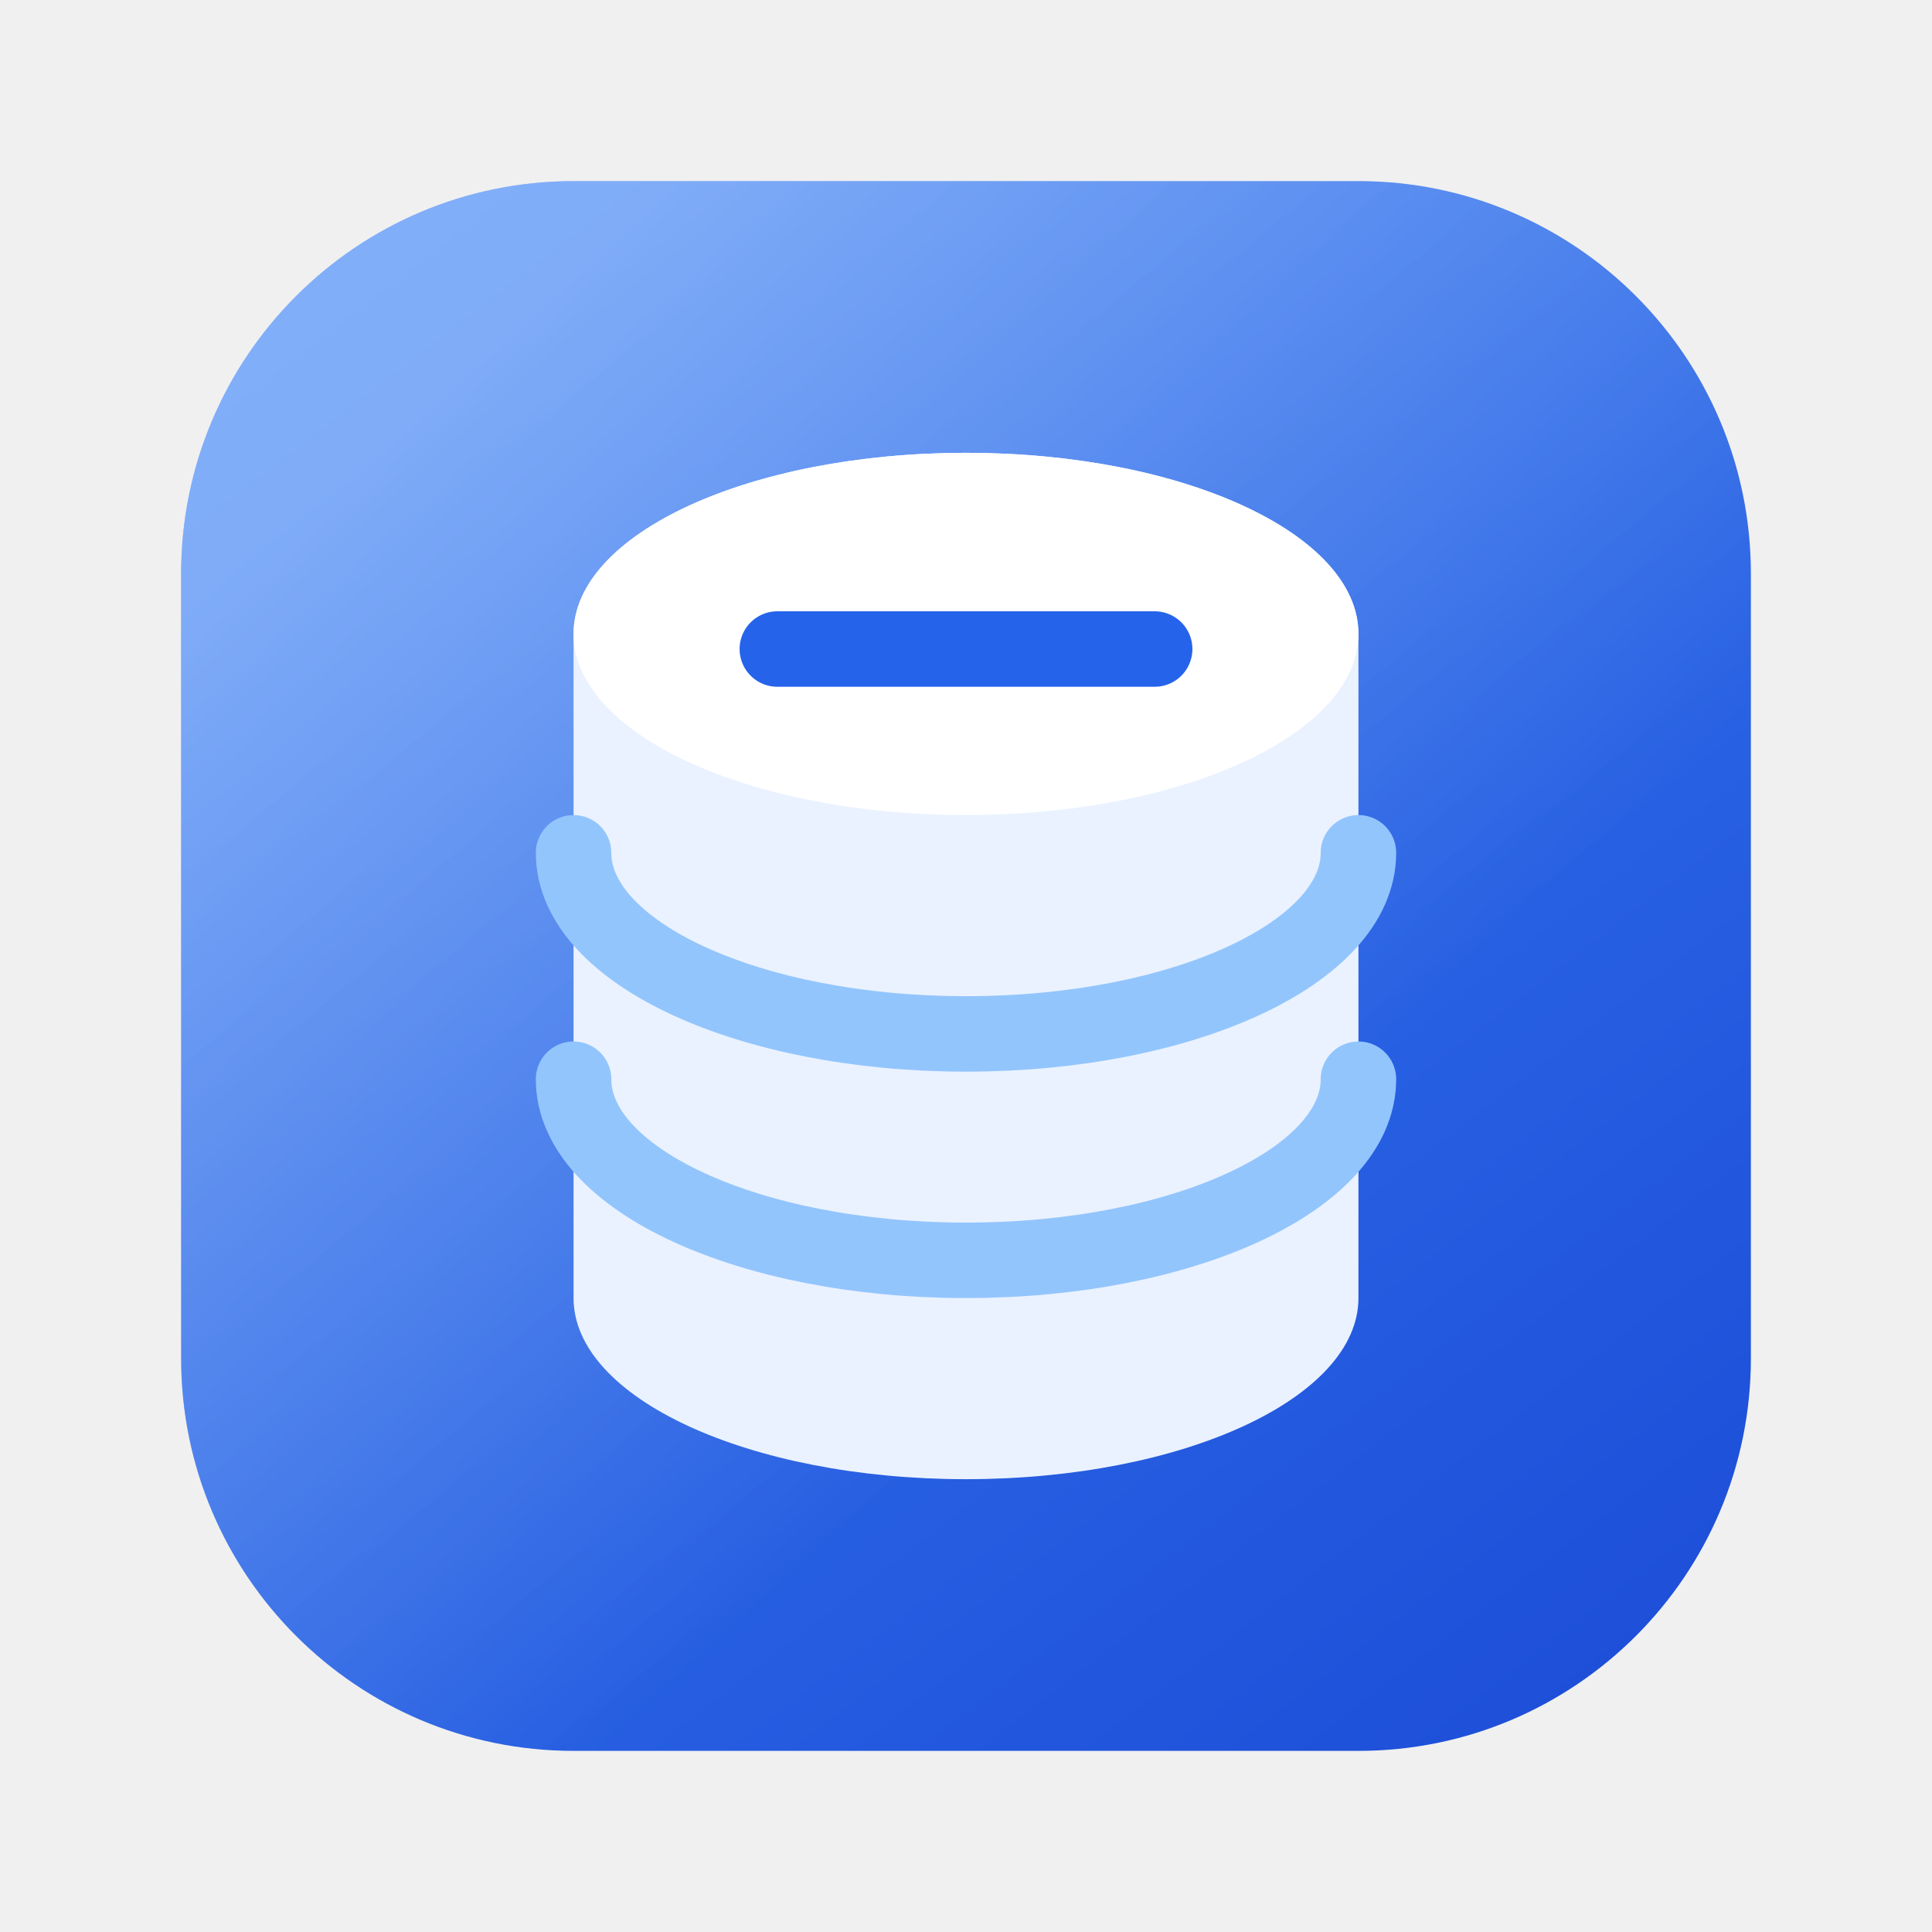
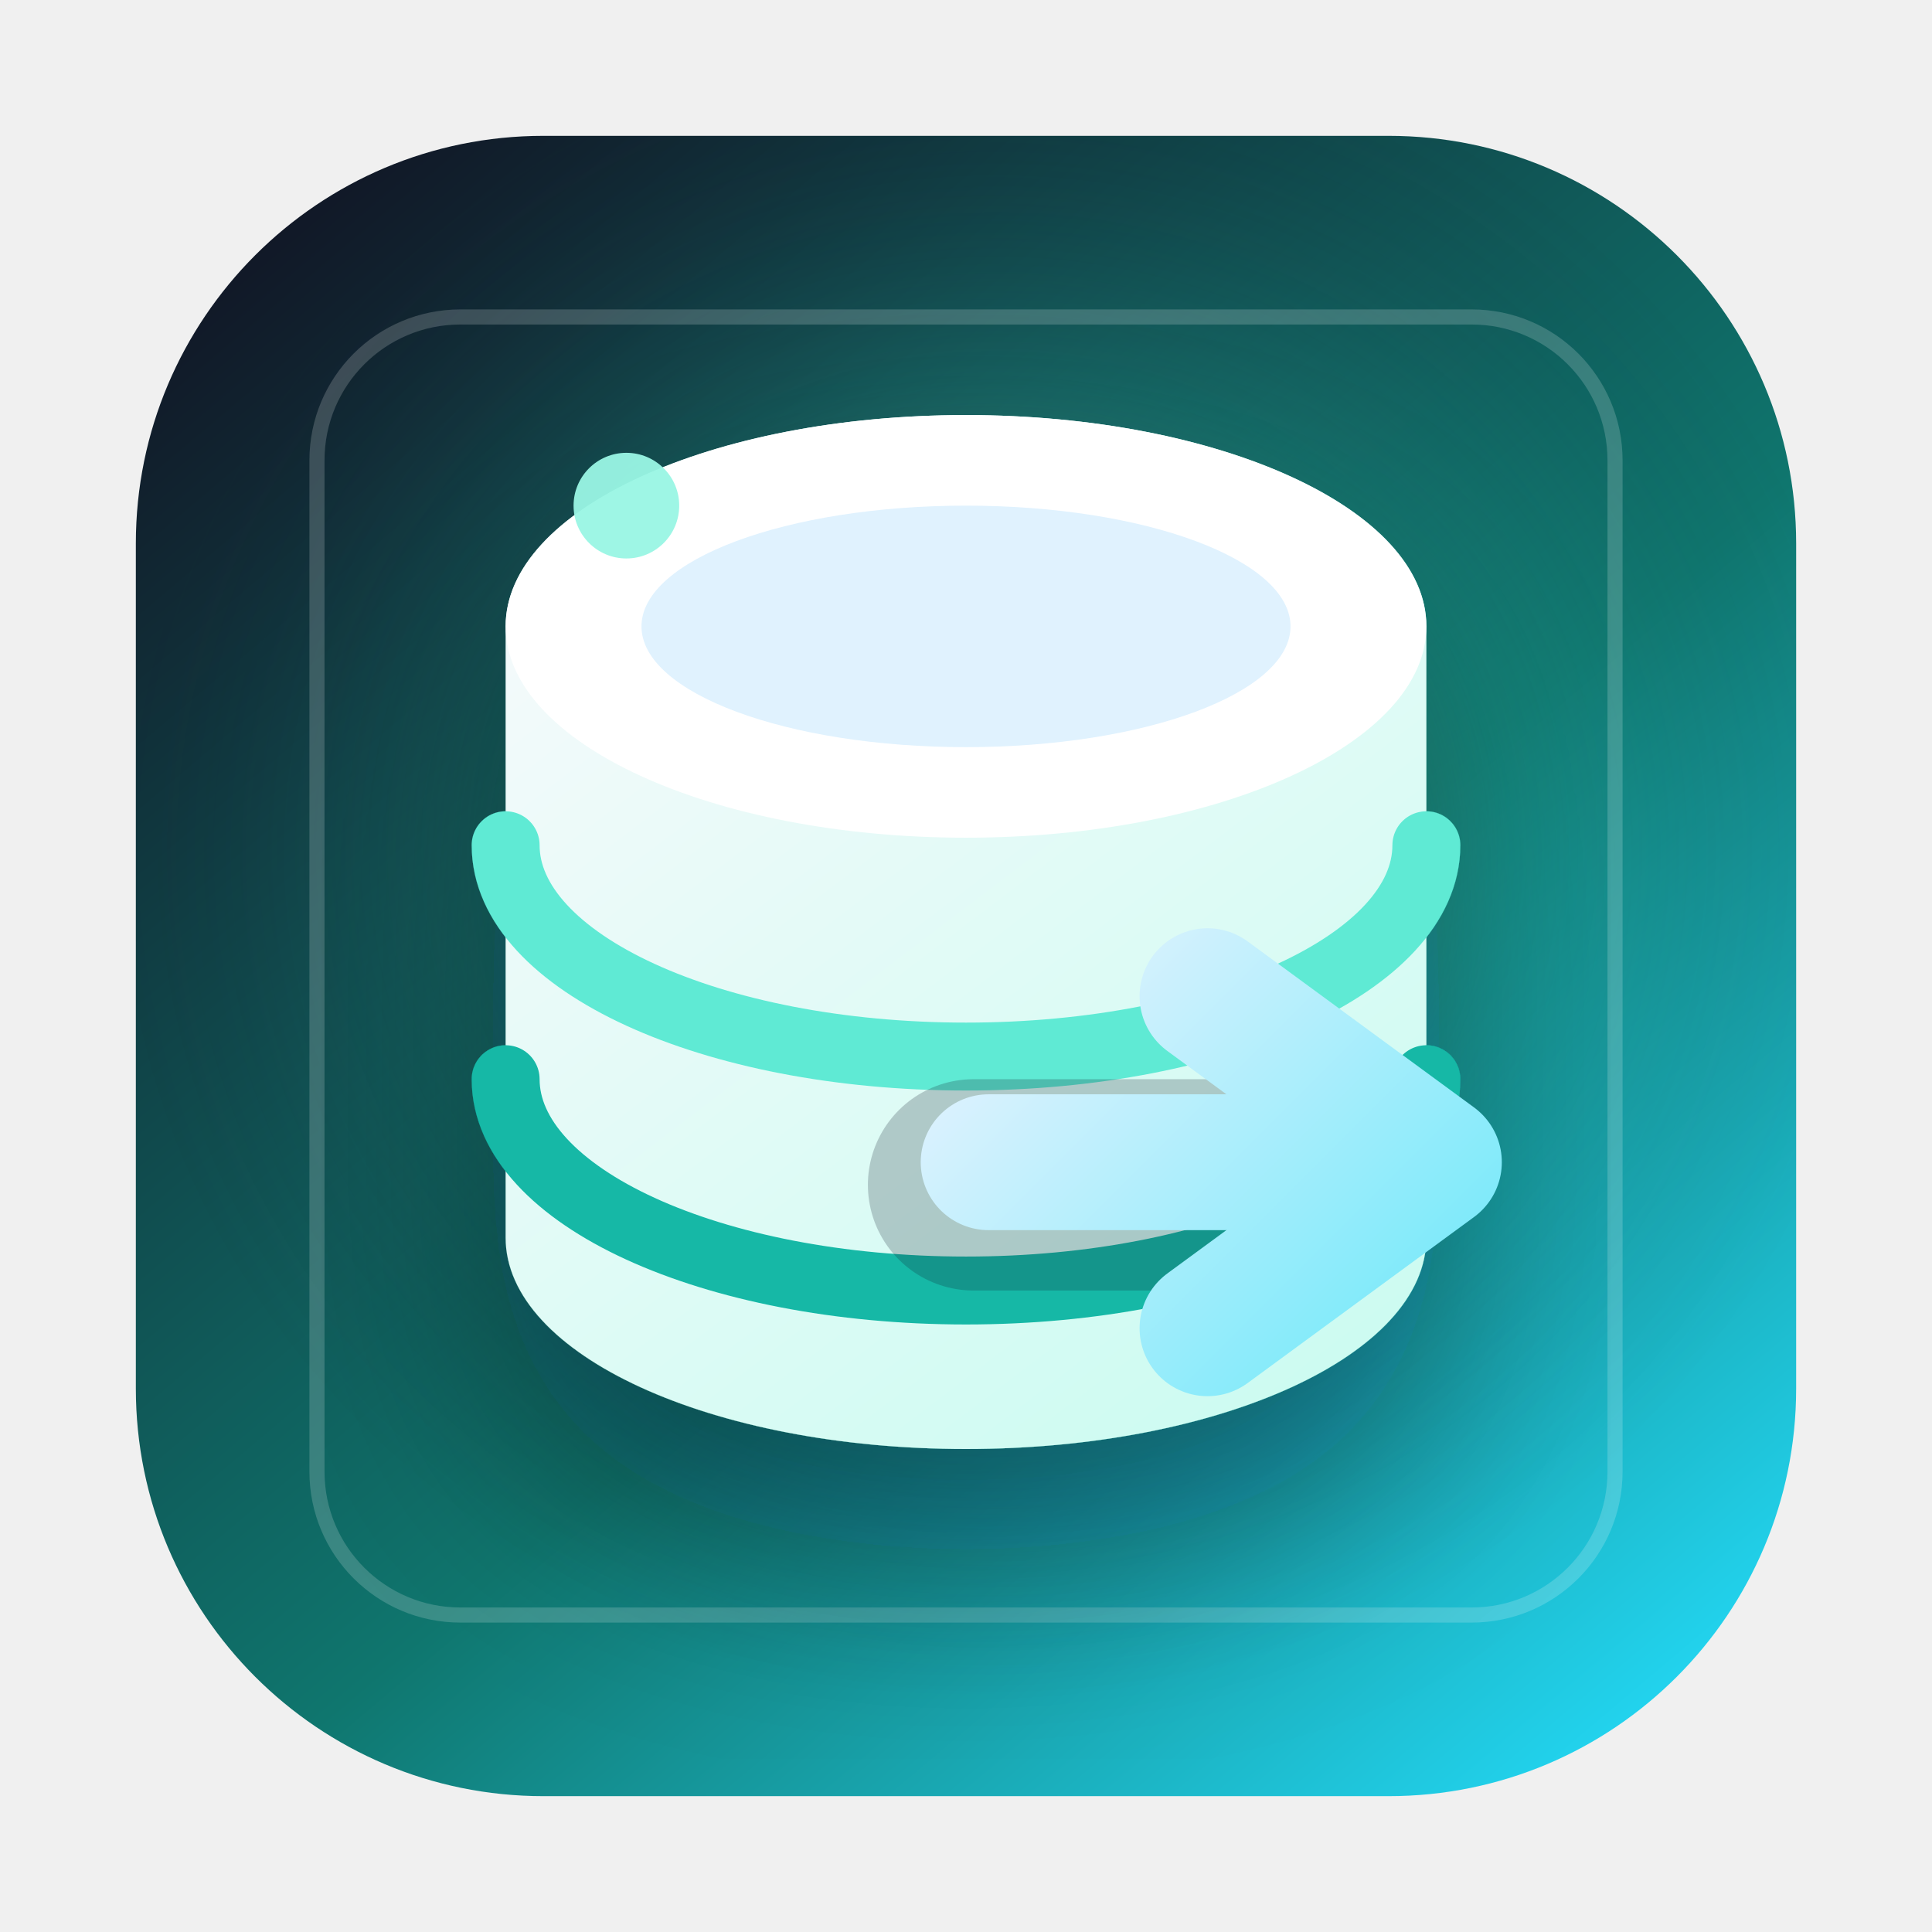
<svg xmlns="http://www.w3.org/2000/svg" width="256" height="256" viewBox="0 0 256 256">
  <defs>
-     <linearGradient id="bg" x1="48" y1="24" x2="208" y2="232" gradientUnits="userSpaceOnUse">
-       <stop offset="0" stop-color="#3B82F6" />
-       <stop offset="1" stop-color="#1D4ED8" />
+     <linearGradient id="bg" x1="42" y1="26" x2="214" y2="230" gradientUnits="userSpaceOnUse">
+       <stop offset="0" stop-color="#111827" />
+       <stop offset="0.58" stop-color="#0F766E" />
+       <stop offset="1" stop-color="#22D3EE" />
    </linearGradient>
-     <linearGradient id="shine" x1="70" y1="40" x2="170" y2="150" gradientUnits="userSpaceOnUse">
-       <stop offset="0" stop-color="#FFFFFF" stop-opacity="0.36" />
-       <stop offset="1" stop-color="#FFFFFF" stop-opacity="0" />
+     <radialGradient id="glow" cx="0" cy="0" r="1" gradientUnits="userSpaceOnUse" gradientTransform="translate(132 113) rotate(90) scale(111 118)">
+       <stop offset="0" stop-color="#A7F3D0" stop-opacity="0.72" />
+       <stop offset="0.58" stop-color="#2DD4BF" stop-opacity="0.16" />
+       <stop offset="1" stop-color="#0F172A" stop-opacity="0" />
+     </radialGradient>
+     <linearGradient id="db" x1="76" y1="58" x2="174" y2="187" gradientUnits="userSpaceOnUse">
+       <stop offset="0" stop-color="#F8FAFC" />
+       <stop offset="1" stop-color="#CCFBF1" />
    </linearGradient>
+     <linearGradient id="arrow" x1="132" y1="133" x2="190" y2="191" gradientUnits="userSpaceOnUse">
+       <stop offset="0" stop-color="#E0F2FE" />
+       <stop offset="1" stop-color="#67E8F9" />
+     </linearGradient>
+     <filter id="softShadow" x="-20%" y="-20%" width="140%" height="150%">
+       <feDropShadow dx="0" dy="14" stdDeviation="14" flood-color="#020617" flood-opacity="0.38" />
+     </filter>
  </defs>
-   <rect x="24" y="24" width="208" height="208" rx="52" fill="url(#bg)" />
-   <rect x="24" y="24" width="208" height="208" rx="52" fill="url(#shine)" />
-   <path d="M76 84C76 70.745 99.281 60 128 60C156.719 60 180 70.745 180 84V172C180 185.255 156.719 196 128 196C99.281 196 76 185.255 76 172V84Z" fill="#EAF2FF" />
-   <path d="M180 84C180 97.255 156.719 108 128 108C99.281 108 76 97.255 76 84C76 70.745 99.281 60 128 60C156.719 60 180 70.745 180 84Z" fill="#FFFFFF" />
-   <path d="M180 113C180 126.255 156.719 137 128 137C99.281 137 76 126.255 76 113" fill="none" stroke="#93C5FD" stroke-width="10" stroke-linecap="round" />
-   <path d="M180 143C180 156.255 156.719 167 128 167C99.281 167 76 156.255 76 143" fill="none" stroke="#93C5FD" stroke-width="10" stroke-linecap="round" />
-   <path d="M103 86H153" stroke="#2563EB" stroke-width="10" stroke-linecap="round" />
+   <rect x="18" y="18" width="220" height="220" rx="54" fill="url(#bg)" />
+   <rect x="18" y="18" width="220" height="220" rx="54" fill="url(#glow)" />
+   <path d="M61 42H195C205.5 42 214 50.5 214 61V195C214 205.5 205.5 214 195 214H61C50.5 214 42 205.5 42 195V61C42 50.5 50.5 42 61 42Z" fill="none" stroke="#FFFFFF" stroke-opacity="0.18" stroke-width="2" />
+   <g filter="url(#softShadow)">
+     <path d="M67 83C67 67.5 94.3 55 128 55C161.7 55 189 67.5 189 83V164C189 179.5 161.7 192 128 192C94.3 192 67 179.5 67 164V83Z" fill="url(#db)" />
+     <ellipse cx="128" cy="83" rx="61" ry="28" fill="#FFFFFF" />
+     <ellipse cx="128" cy="83" rx="43" ry="16" fill="#E0F2FE" />
+     <path d="M189 112C189 127.5 161.7 140 128 140C94.3 140 67 127.5 67 112" fill="none" stroke="#5EEAD4" stroke-width="9" stroke-linecap="round" />
+     <path d="M189 143C189 158.5 161.7 171 128 171C94.3 171 67 158.5 67 143" fill="none" stroke="#14B8A6" stroke-width="9" stroke-linecap="round" />
+   </g>
+   <path d="M129 157H177" stroke="#0F172A" stroke-width="28" stroke-linecap="round" opacity="0.22" />
+   <path d="M131 154H172" stroke="url(#arrow)" stroke-width="18" stroke-linecap="round" />
+   <path d="M160 132L190 154L160 176" fill="none" stroke="url(#arrow)" stroke-width="18" stroke-linecap="round" stroke-linejoin="round" />
+   <circle cx="83" cy="67" r="7" fill="#99F6E4" opacity="0.95" />
</svg>
